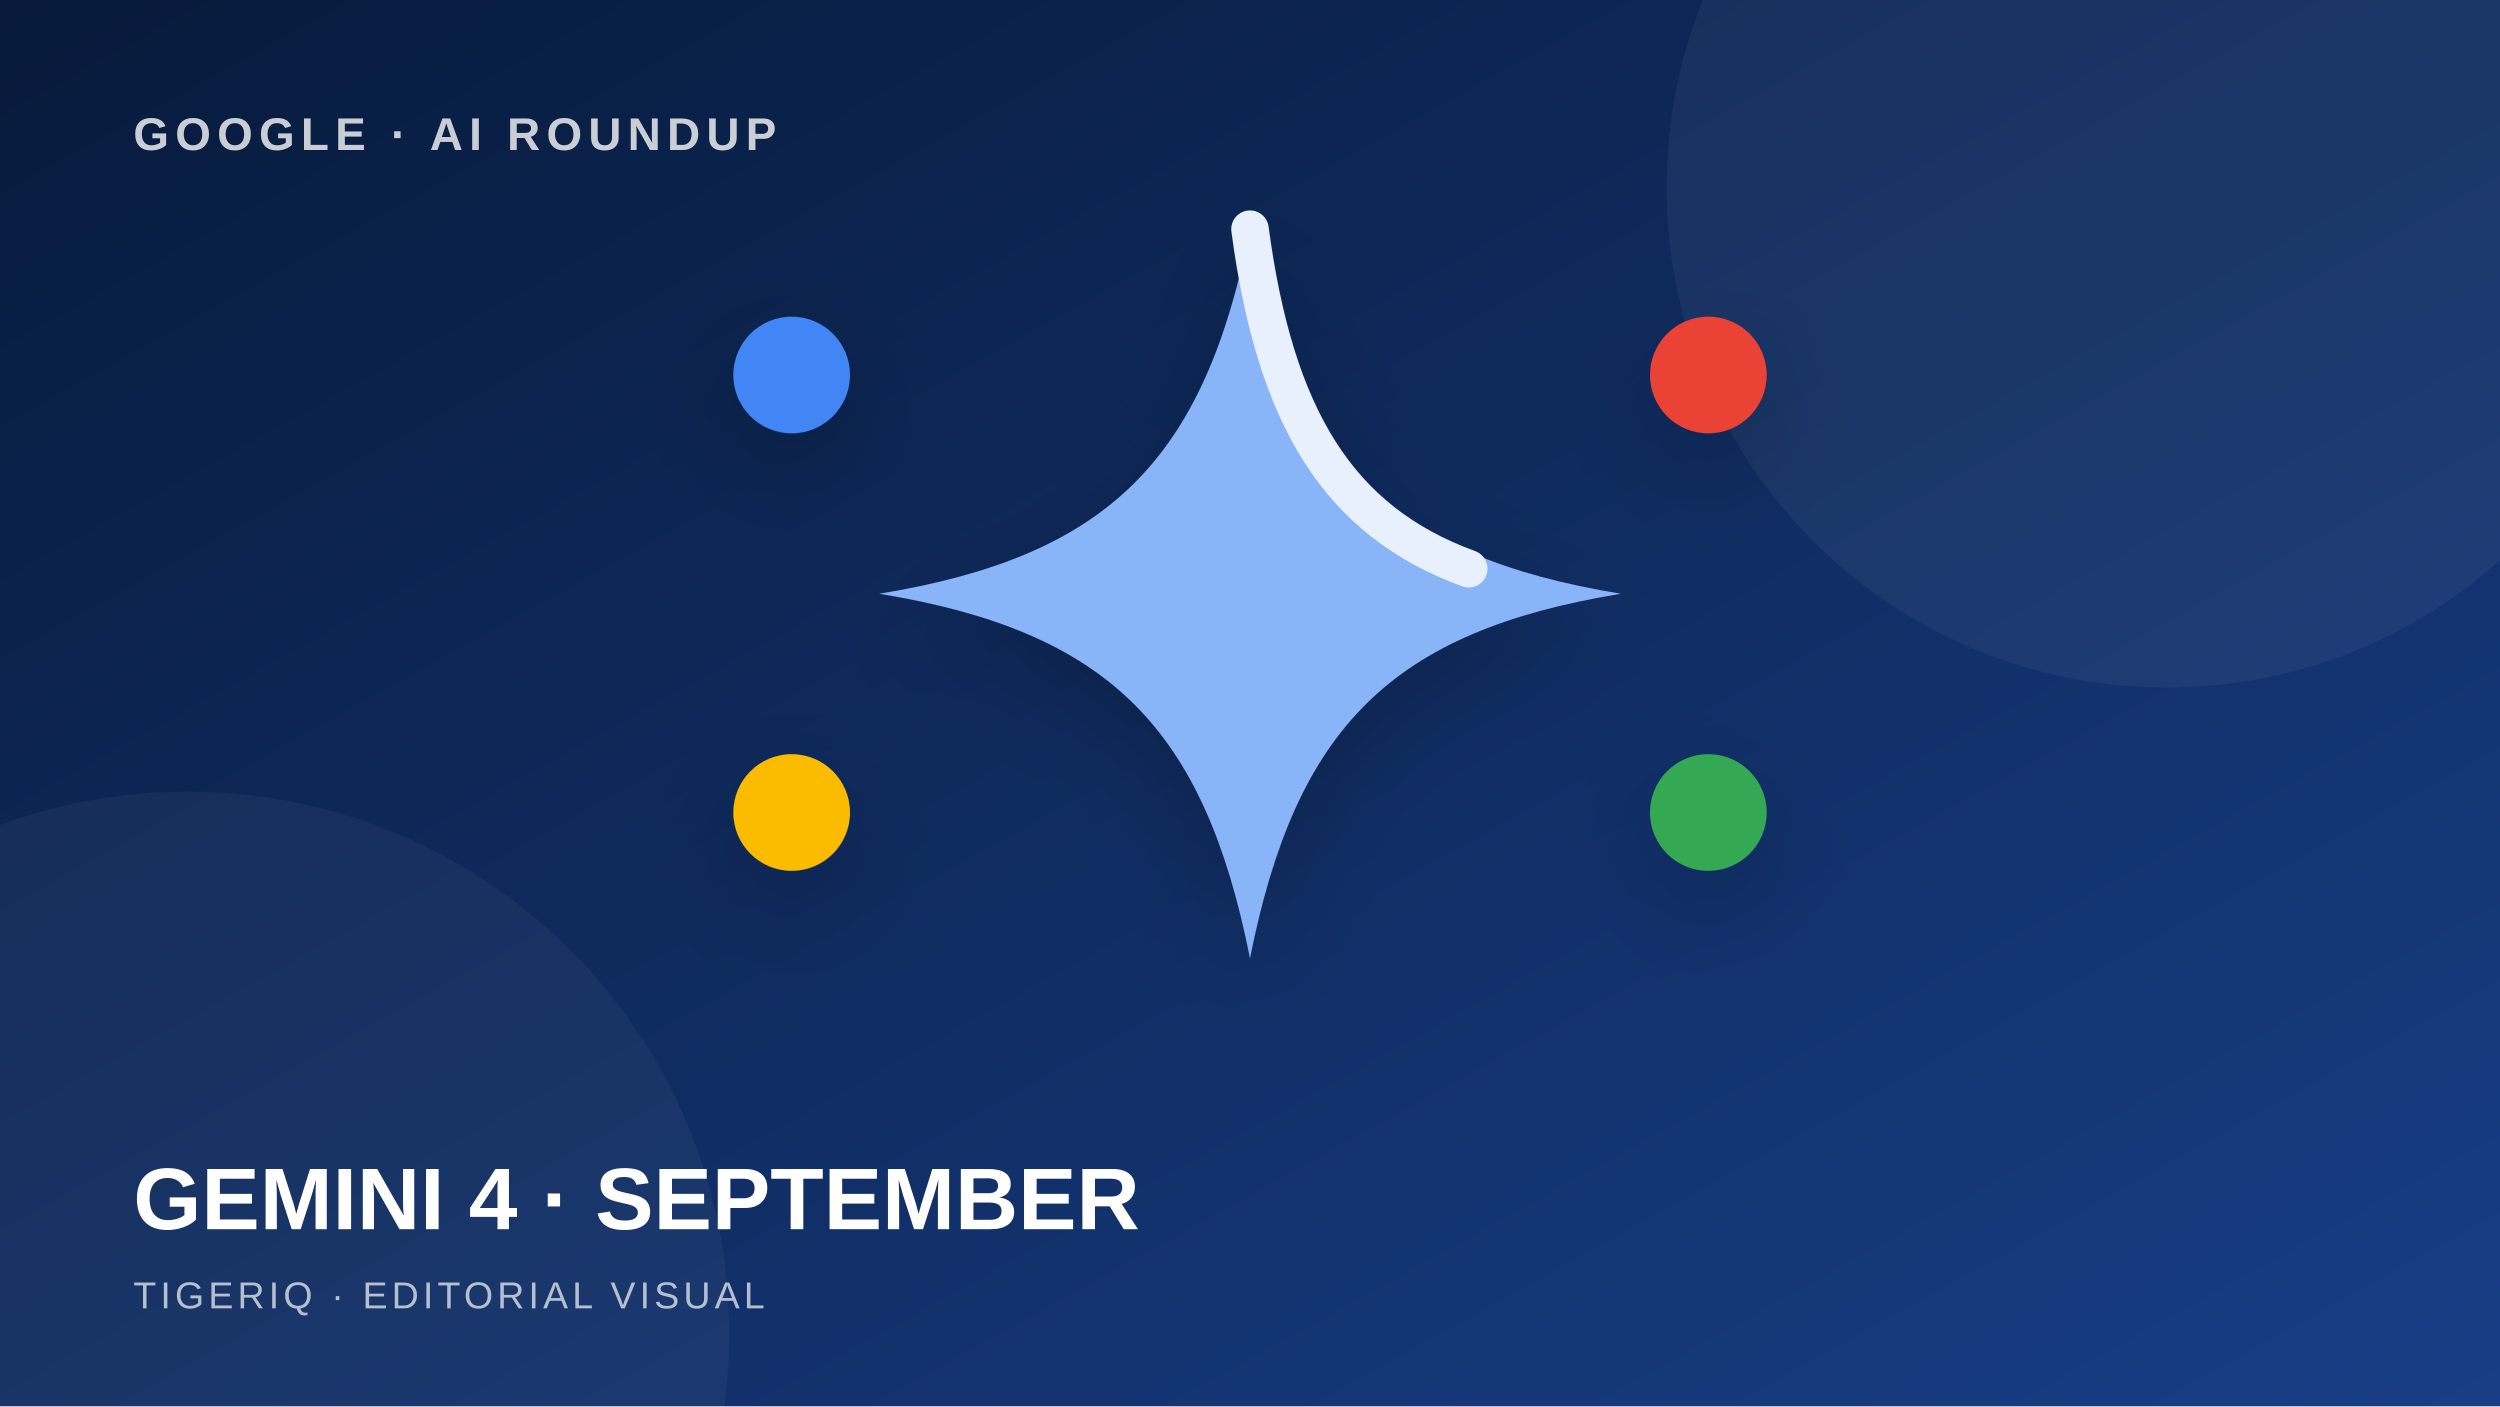
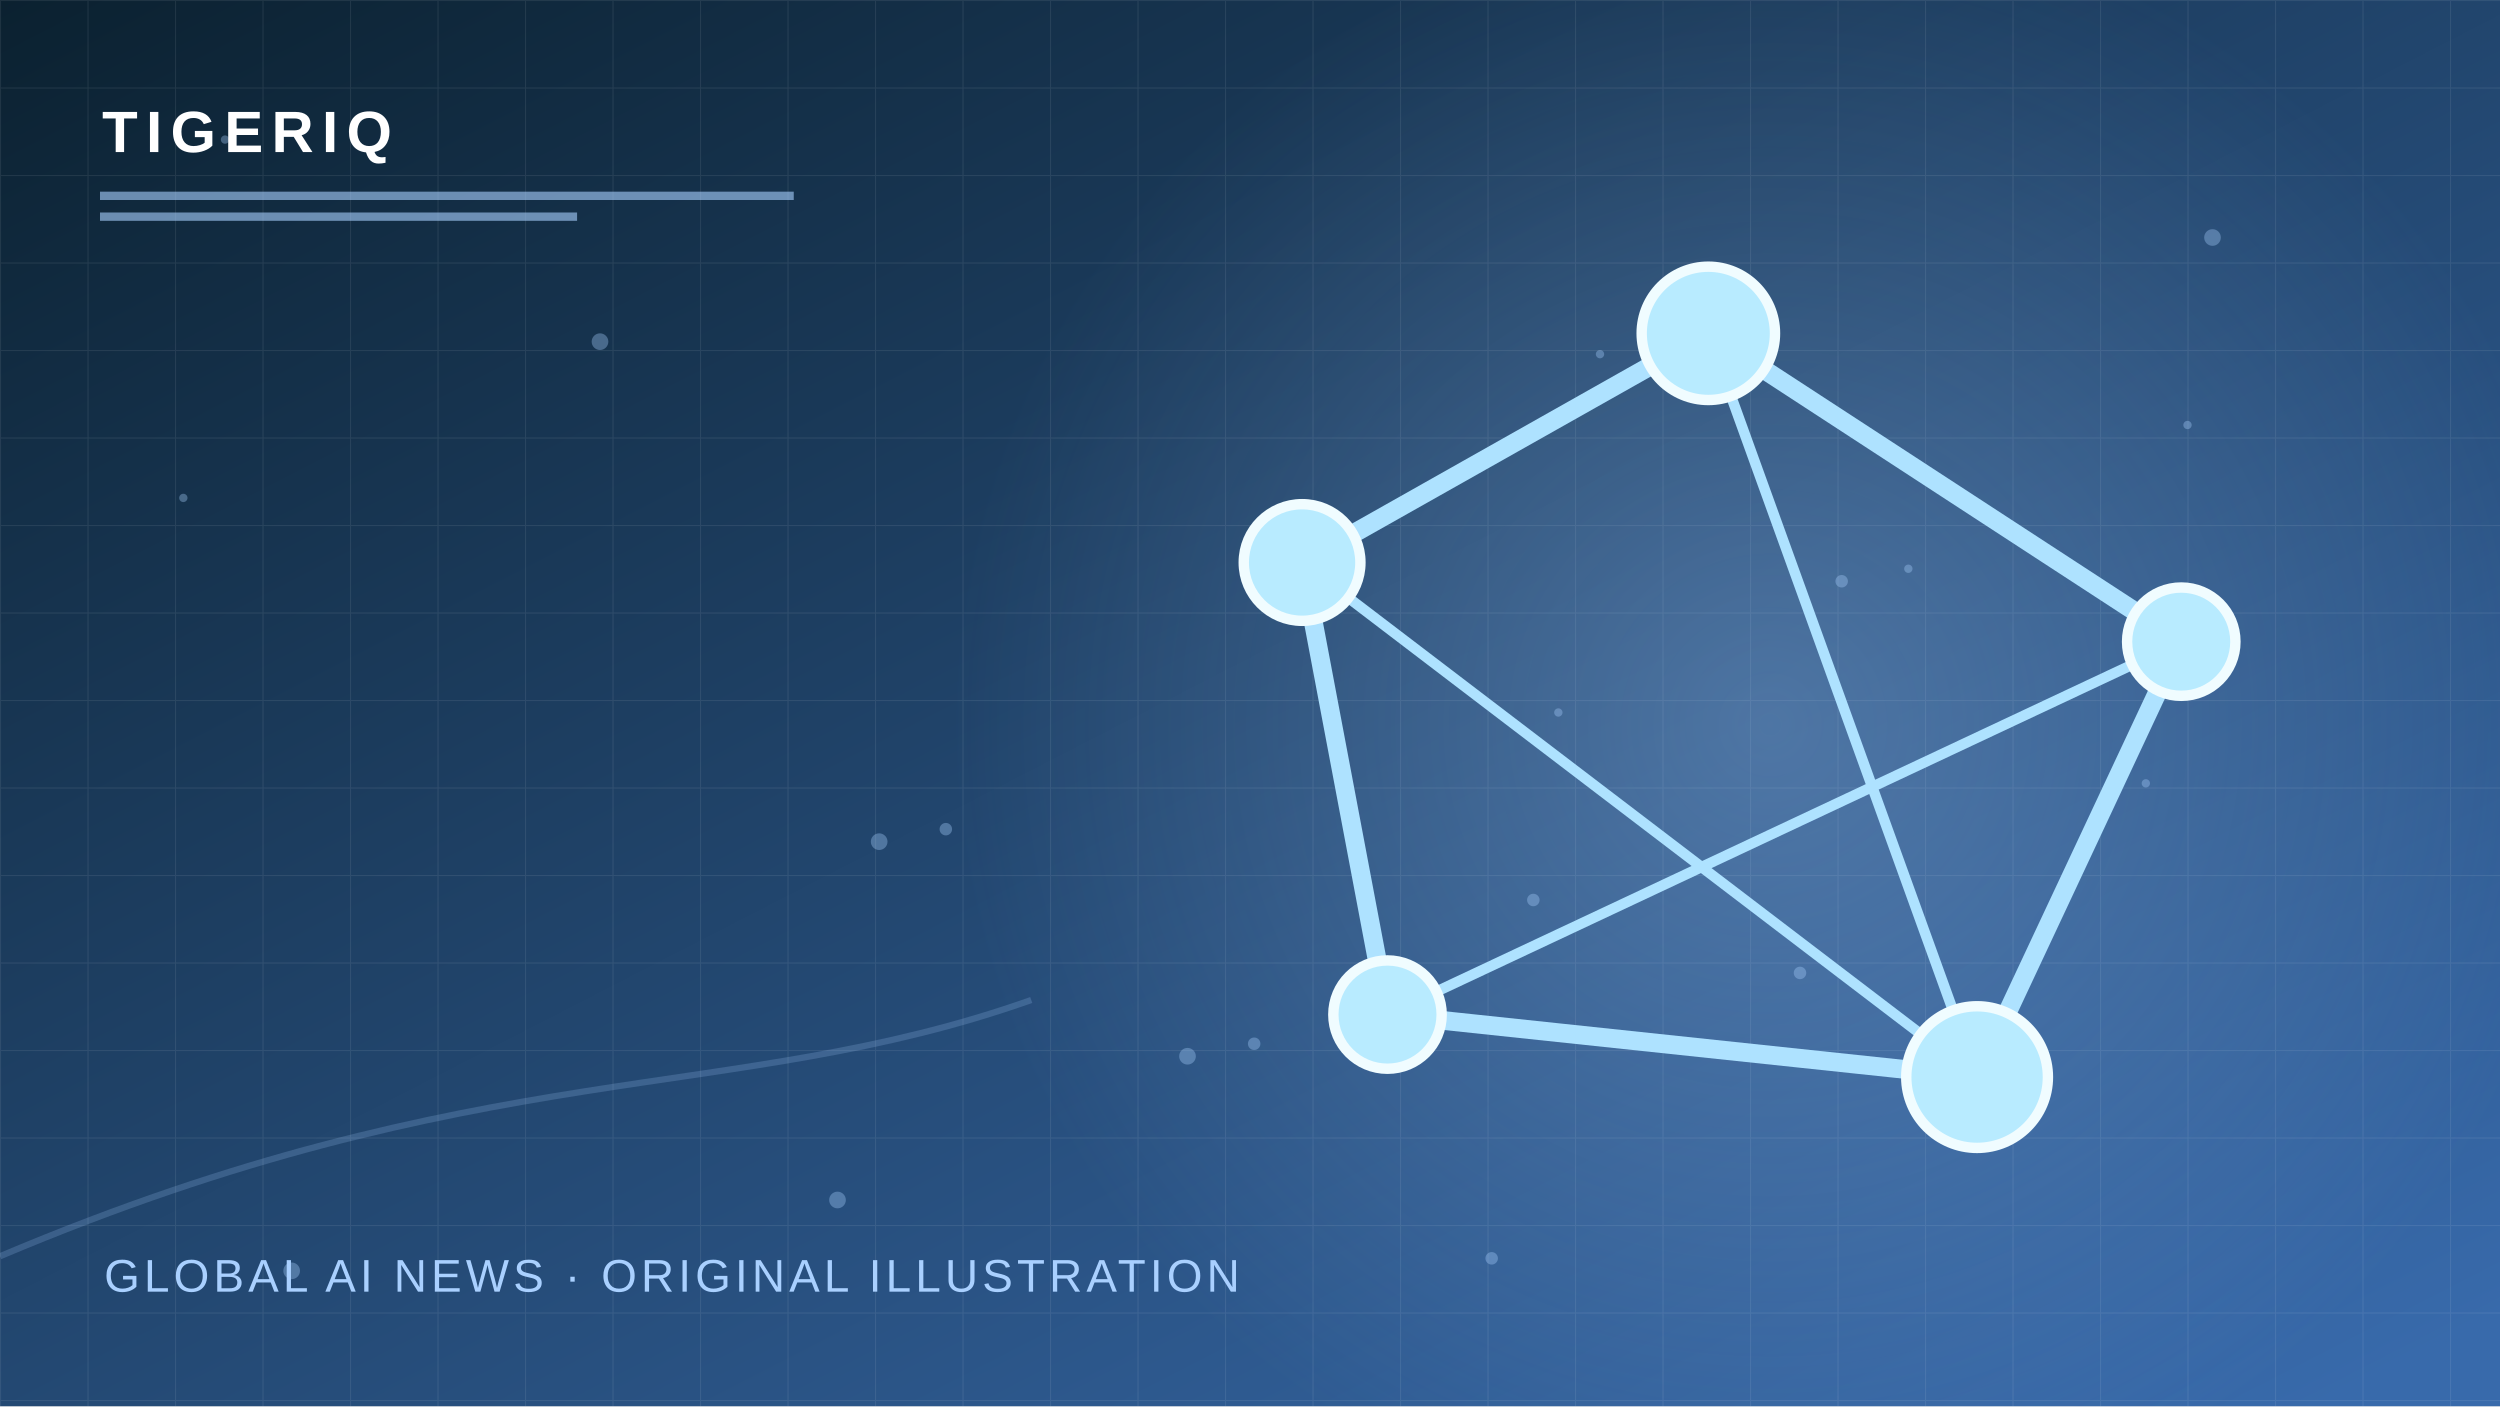
- <svg xmlns="http://www.w3.org/2000/svg" width="1200" height="675" viewBox="0 0 1200 675">
+ <svg xmlns="http://www.w3.org/2000/svg" width="1200" height="675" viewBox="0 0 1200 675" data-topic="network">
  <defs>
-     <linearGradient id="bg" x1="0" y1="0" x2="1" y2="1">
-       <stop stop-color="#071a3b" />
-       <stop offset="1" stop-color="#183e86" />
+     <linearGradient id="b" x2=".93" y2="1">
+       <stop stop-color="#0b2130" />
+       <stop offset="1" stop-color="#386aab" />
    </linearGradient>
-     <filter id="s">
-       <feDropShadow dx="0" dy="18" stdDeviation="24" flood-opacity=".22" />
-     </filter>
+     <radialGradient id="h">
+       <stop stop-color="#a9d0ff" stop-opacity=".3" />
+       <stop offset="1" stop-color="#a9d0ff" stop-opacity="0" />
+     </radialGradient>
+     <pattern id="g" width="42" height="42" patternUnits="userSpaceOnUse">
+       <path d="M42 0H0V42" stroke="#fff" stroke-opacity=".08" fill="none" />
+     </pattern>
  </defs>
-   <rect width="1200" height="675" fill="url(#bg)" />
-   <circle cx="1040" cy="90" r="240" fill="white" opacity=".05" />
-   <circle cx="90" cy="640" r="260" fill="white" opacity=".04" />
-   <g filter="url(#s)">
-     <g transform="translate(600 285)">
-       <path d="M0-175C22-64 68-18 178 0 68 18 22 64 0 175-22 64-68 18-178 0-68-18-22-64 0-175Z" fill="#8ab4f8" />
-       <path d="M0-175C12-85 42-35 105-12" fill="none" stroke="#e8f0fe" stroke-width="18" stroke-linecap="round" />
-       <circle cx="-220" cy="-105" r="28" fill="#4285f4" />
-       <circle cx="220" cy="-105" r="28" fill="#ea4335" />
-       <circle cx="-220" cy="105" r="28" fill="#fbbc04" />
-       <circle cx="220" cy="105" r="28" fill="#34a853" />
-     </g>
+   <rect width="1200" height="675" fill="url(#b)" />
+   <rect width="1200" height="675" fill="url(#g)" />
+   <circle cx="850" cy="348" r="398" fill="url(#h)" />
+   <circle cx="1050" cy="204" r="2" fill="#a9d0ff" opacity=".35" />
+   <circle cx="736" cy="432" r="3" fill="#a9d0ff" opacity=".35" />
+   <circle cx="422" cy="404" r="4" fill="#a9d0ff" opacity=".35" />
+   <circle cx="108" cy="67" r="2" fill="#a9d0ff" opacity=".35" />
+   <circle cx="884" cy="279" r="3" fill="#a9d0ff" opacity=".35" />
+   <circle cx="570" cy="507" r="4" fill="#a9d0ff" opacity=".35" />
+   <circle cx="768" cy="170" r="2" fill="#a9d0ff" opacity=".35" />
+   <circle cx="454" cy="398" r="3" fill="#a9d0ff" opacity=".35" />
+   <circle cx="140" cy="610" r="4" fill="#a9d0ff" opacity=".35" />
+   <circle cx="916" cy="273" r="2" fill="#a9d0ff" opacity=".35" />
+   <circle cx="602" cy="501" r="3" fill="#a9d0ff" opacity=".35" />
+   <circle cx="288" cy="164" r="4" fill="#a9d0ff" opacity=".35" />
+   <circle cx="1030" cy="376" r="2" fill="#a9d0ff" opacity=".35" />
+   <circle cx="716" cy="604" r="3" fill="#a9d0ff" opacity=".35" />
+   <circle cx="402" cy="576" r="4" fill="#a9d0ff" opacity=".35" />
+   <circle cx="88" cy="239" r="2" fill="#a9d0ff" opacity=".35" />
+   <circle cx="864" cy="467" r="3" fill="#a9d0ff" opacity=".35" />
+   <circle cx="1062" cy="114" r="4" fill="#a9d0ff" opacity=".35" />
+   <circle cx="748" cy="342" r="2" fill="#a9d0ff" opacity=".35" />
+   <path d="M0 603c232-98 351-72 495-123" stroke="#a9d0ff" stroke-opacity=".2" stroke-width="3" fill="none" />
+   <g stroke="#aee2ff" stroke-width="9">
+     <path d="m625 270 195-110 227 148-98 209-283-30z" fill="none" />
+     <path d="m625 270 324 247m-129-357 129 357m98-209-381 179" stroke-width="5" />
  </g>
-   <text x="64" y="72" fill="white" opacity=".78" font-family="Arial,sans-serif" font-size="22" font-weight="700" letter-spacing="3">GOOGLE · AI ROUNDUP</text>
-   <text x="64" y="590" fill="white" font-family="Arial,sans-serif" font-size="42" font-weight="700">GEMINI 4 · SEPTEMBER</text>
-   <text x="64" y="628" fill="white" opacity=".68" font-family="Arial,sans-serif" font-size="18" letter-spacing="2">TIGERIQ · EDITORIAL VISUAL</text>
+   <g fill="#b8ebff" stroke="#f0fcff" stroke-width="5">
+     <circle cx="625" cy="270" r="28" />
+     <circle cx="820" cy="160" r="32" />
+     <circle cx="1047" cy="308" r="26" />
+     <circle cx="949" cy="517" r="34" />
+     <circle cx="666" cy="487" r="26" />
+   </g>
+   <path d="M48 94h333M48 104h229" stroke="#a9d0ff" stroke-width="4" stroke-opacity=".6" />
+   <text x="49" y="73" font-family="Arial,sans-serif" font-size="28" letter-spacing="4" font-weight="bold" fill="#ffffff">TIGERIQ</text>
+   <text x="50" y="620" font-family="Arial,sans-serif" font-size="22" letter-spacing="2" fill="#a9d0ff">GLOBAL AI NEWS · ORIGINAL ILLUSTRATION</text>
</svg>
